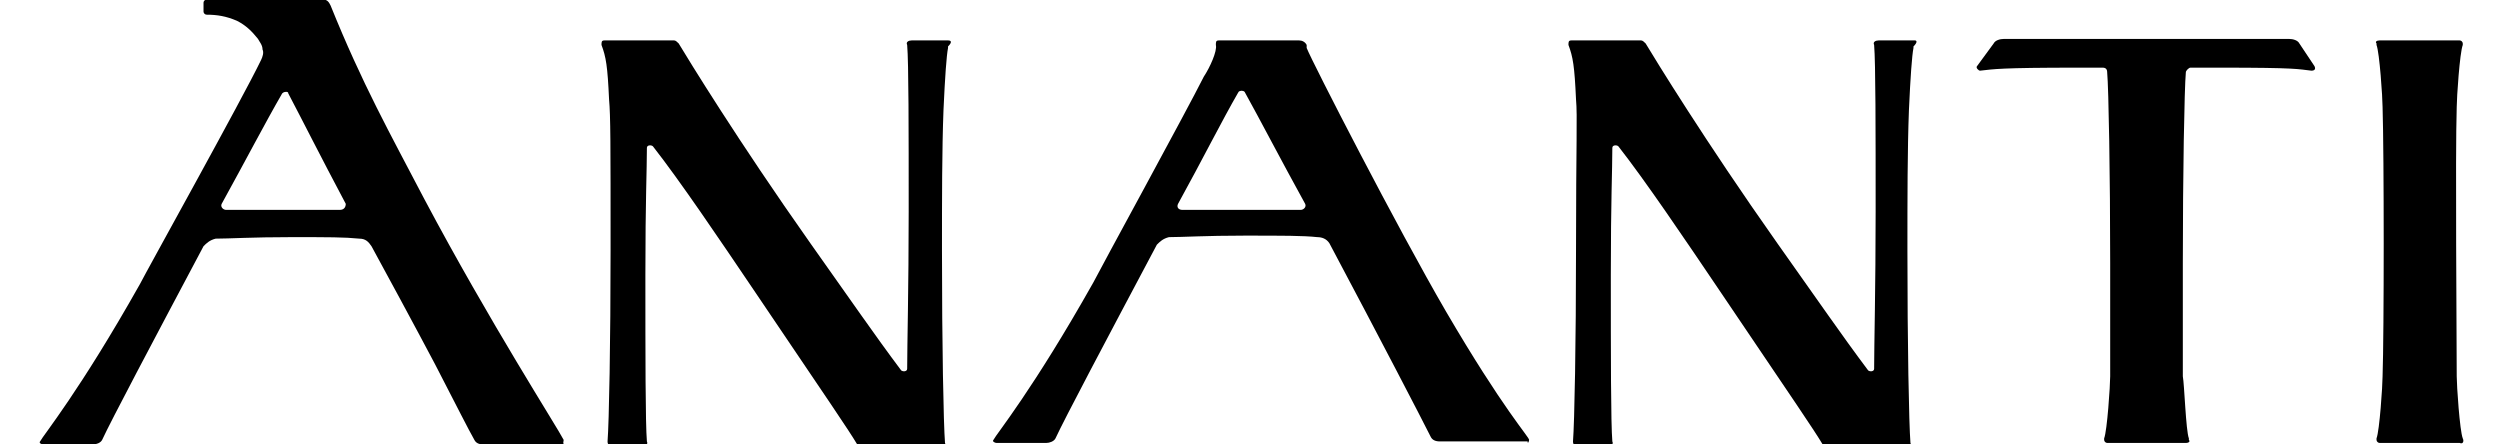
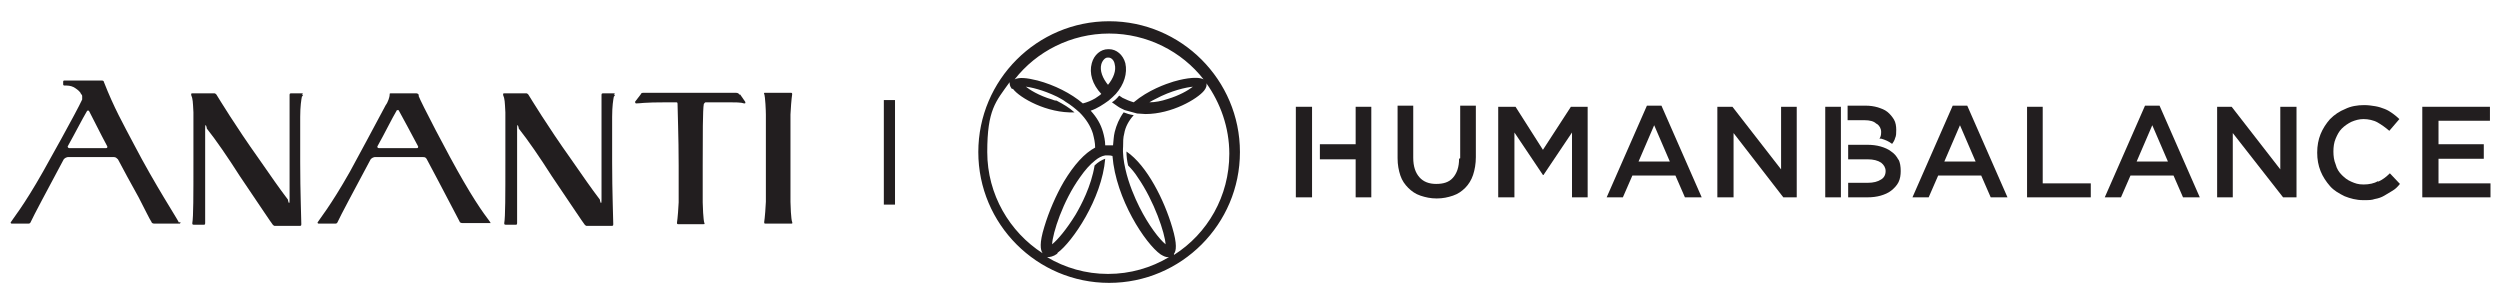
- <svg xmlns="http://www.w3.org/2000/svg" version="1.0" id="레이어_1" x="0px" y="0px" viewBox="0 0 304.2 54" style="enable-background:new 0 0 304.2 54;" xml:space="preserve">
-   <g transform="matrix(1.8413 0 0 -1.8413 -315.692 352.187)">
-     <g>
-       <path d="M334.2,162.3c-0.2,0.5-0.4,3.5-0.4,4.1c0,2.9-0.1,14.6,0,17.8c0,0.6,0.2,3.6,0.4,4.1l0,0.1c0,0.1-0.1,0.2-0.2,0.2h-0.4v0    l0,0h-4.9c-0.2,0-0.3-0.1-0.2-0.2l0-0.1c0.2-0.5,0.4-3.5,0.4-4.1c0.1-3.2,0.1-14.9,0-17.8c0-0.6-0.2-3.6-0.4-4.1l0-0.1    c0-0.1,0.1-0.2,0.2-0.2h4.9l0,0v0h0.4C334.2,161.9,334.3,162.1,334.2,162.3L334.2,162.3z" />
-     </g>
-     <g>
-       <path d="M234.1,188.6h-0.4l0,0l0,0h-2c-0.2,0-0.4-0.1-0.3-0.3c0.1-1.2,0.1-5.6,0.1-11c0-5-0.1-8.9-0.1-10.4c0-0.2-0.3-0.2-0.4-0.1    c-1.8,2.4-3.3,4.6-6,8.4c-4.8,6.8-8.1,12.2-8.7,13.2c-0.1,0.1-0.2,0.2-0.3,0.2h-4.6c-0.2,0-0.2-0.1-0.2-0.3    c0.3-0.8,0.4-1.4,0.5-3.6c0.1-1.1,0.1-2.9,0.1-9.9c0-6.2-0.1-11.4-0.2-12.7c0-0.2,0.1-0.3,0.3-0.3h2c0.2,0,0.4,0.1,0.3,0.3    c-0.1,1.2-0.1,5.7-0.1,11c0,5,0.1,6.9,0.1,8.4c0,0.2,0.3,0.2,0.4,0.1c1.8-2.3,4.3-6,6.8-9.7c5-7.4,6.1-9,6.7-10    c0.1-0.1,0.2-0.2,0.3-0.2h5.2c0.2,0,0.4,0.1,0.3,0.3c-0.1,1.3-0.2,6.5-0.2,12.7c0,3.4,0,6.7,0.1,9.3c0.1,2.2,0.2,3.6,0.3,4.1    l0,0.1C234.4,188.5,234.3,188.6,234.1,188.6" />
-     </g>
-     <g>
-       <path d="M298,188.6h-0.4v0l0,0h-2c-0.2,0-0.4-0.1-0.3-0.3c0.1-1.2,0.1-5.6,0.1-11c0-5-0.1-8.9-0.1-10.4c0-0.2-0.3-0.2-0.4-0.1    c-1.8,2.4-3.3,4.6-6,8.4c-4.8,6.8-8.1,12.2-8.7,13.2c-0.1,0.1-0.2,0.2-0.3,0.2h-4.6c-0.2,0-0.2-0.1-0.2-0.3    c0.3-0.8,0.4-1.4,0.5-3.6c0.1-1.1,0-2.9,0-9.9c0-6.2-0.1-11.4-0.2-12.7c0-0.2,0.1-0.3,0.3-0.3h2c0.2,0,0.4,0.1,0.3,0.3    c-0.1,1.2-0.1,5.7-0.1,11c0,5,0.1,6.9,0.1,8.4c0,0.2,0.3,0.2,0.4,0.1c1.8-2.3,4.3-6,6.8-9.7c5-7.4,6.1-9,6.7-10    c0.1-0.1,0.2-0.2,0.3-0.2h5.2c0.2,0,0.4,0.1,0.3,0.3c-0.1,1.3-0.2,6.5-0.2,12.7c0,3.4,0,6.7,0.1,9.3c0.1,2.2,0.2,3.6,0.3,4.1    l0,0.1C298.2,188.5,298.1,188.6,298,188.6" />
-     </g>
-     <g>
-       <path d="M323.4,188.4c-0.1,0.2-0.4,0.3-0.7,0.3l-2.3,0c-1.5,0-4,0-7.1,0s-5.6,0-7.1,0l-2.3,0c-0.3,0-0.6-0.1-0.7-0.3l-1.1-1.5    c-0.1-0.1,0.1-0.3,0.2-0.3c0.9,0.1,1.3,0.2,6.5,0.2l1.6,0c0.2,0,0.3-0.1,0.3-0.3c0.1-1.1,0.2-6.9,0.2-12.6c0-2.8,0-5.5,0-7.5    c0-0.6-0.2-3.6-0.4-4.1l0-0.1c0-0.1,0.1-0.2,0.2-0.2h5.2c0.2,0,0.3,0.1,0.2,0.2l0,0.1c-0.2,0.5-0.3,3.6-0.4,4.1c0,2.1,0,4.7,0,7.5    c0,5.8,0.1,11.5,0.2,12.6c0,0.1,0.2,0.3,0.3,0.3l2,0c5.1,0,5.1-0.1,6-0.2c0.2,0,0.3,0.1,0.2,0.3L323.4,188.4z" />
-     </g>
-     <g>
-       <path d="M257.4,177.4c-0.8,0-2.4,0-3.8,0c-1.7,0-3,0-4,0c-0.3,0-0.4,0.2-0.3,0.4c1.6,2.9,2.9,5.5,4,7.4c0.1,0.1,0.3,0.1,0.4,0    c1-1.8,2.4-4.5,4-7.4C257.8,177.6,257.6,177.4,257.4,177.4 M272.5,162.2c0,0.2-1.7,2-5.5,8.5c-3.2,5.5-8.8,16.4-9.2,17.4l0,0    c0,0,0,0.1,0,0.1c0,0,0,0.1,0,0.1c-0.1,0.2-0.3,0.3-0.5,0.3h-5.3c-0.2,0-0.2-0.1-0.2-0.3c0.1-0.4-0.4-1.5-0.8-2.1    c-1.1-2.2-6.9-12.8-7.3-13.6c-4-7.1-6.4-10-6.6-10.4c-0.1-0.1,0.1-0.2,0.2-0.2h3.3c0.2,0,0.5,0.1,0.6,0.3    c0.6,1.3,3.3,6.4,6.7,12.8c0.2,0.2,0.4,0.4,0.8,0.5c0.9,0,2.4,0.1,5,0.1c2.5,0,3.9,0,4.8-0.1c0.3,0,0.6-0.1,0.8-0.4    c3.4-6.4,6.1-11.6,6.7-12.8c0.1-0.2,0.3-0.3,0.6-0.3h0.6v0h5.2C272.4,161.9,272.5,162.1,272.5,162.2" />
-     </g>
-     <g>
-       <path d="M193.9,177.4c-0.8,0-2.1,0-3.5,0c-1.3,0-2.6,0-4,0c-0.2,0-0.4,0.2-0.3,0.4c1.6,2.9,2.9,5.4,4,7.3c0.1,0.1,0.2,0.1,0.3,0.1    c0,0,0.1,0,0.1-0.1c1-1.9,2.1-4.1,3.8-7.3C194.3,177.6,194.2,177.4,193.9,177.4 M208.7,162.2C208.7,162.2,208.6,162.2,208.7,162.2    c-0.4,0.8-4.9,7.8-9.2,15.9c-2.3,4.4-4.1,7.6-6.2,12.8c-0.1,0.2-0.2,0.4-0.5,0.4h0l-7.7,0c-0.1,0-0.2-0.1-0.2-0.2c0,0,0,0,0,0    v-0.6c0-0.1,0.1-0.2,0.2-0.2c0.7,0,1.3-0.1,2-0.4c0.6-0.3,1-0.7,1.4-1.2c0.1-0.2,0.3-0.4,0.3-0.7c0.1-0.2,0-0.5-0.1-0.7    c-1.2-2.5-7.6-14-8-14.8c-4-7.1-6.4-10-6.6-10.4c-0.1-0.1,0.1-0.2,0.2-0.2l3.3,0c0.2,0,0.5,0.1,0.6,0.3c0.6,1.3,3.3,6.4,6.7,12.8    c0.2,0.2,0.4,0.4,0.8,0.5c0.9,0,2.4,0.1,5,0.1c2.5,0,3.5,0,4.5-0.1c0.4,0,0.6-0.2,0.8-0.5c0.5-0.9,3.2-5.9,4.2-7.8    c1.5-2.9,2.2-4.3,2.6-5c0.1-0.2,0.3-0.3,0.6-0.3l5.4,0C208.6,161.9,208.7,162.1,208.7,162.2" />
+ <svg xmlns="http://www.w3.org/2000/svg" version="1.1" viewBox="0 0 447.2 54">
+   <defs>
+     <style>
+       .cls-1 {
+         fill: #221e1f;
+       }
+     </style>
+   </defs>
+   <g>
+     <g id="_레이어_1" data-name="레이어_1">
+       <g>
+         <g>
+           <path class="cls-1" d="M141.7,39.7c-.2-.4-.3-3.1-.3-3.6,0-2.5,0-12.8,0-15.6,0-.5.2-3.1.3-3.6h0c0-.2,0-.3-.2-.3h-4.6c-.2,0-.3,0-.2.2h0c.2.5.3,3.1.3,3.7,0,2.8,0,13,0,15.6,0,.5-.2,3.1-.3,3.6h0c0,.2,0,.3.2.3h4.6c.2,0,.3,0,.2-.3h0Z" />
+           <path class="cls-1" d="M54.2,16.7h-2.1c-.2,0-.3,0-.3.3,0,1,0,4.9,0,9.6s0,7.8,0,9.1-.3.2-.3,0c-1.6-2.1-2.9-4-5.2-7.3-4.2-5.9-7.1-10.7-7.6-11.5,0,0-.2-.2-.3-.2h-4c-.2,0-.2,0-.2.3.3.7.3,1.2.4,3.1,0,1,0,2.5,0,8.7s0,10-.2,11.1c0,.2,0,.3.3.3h1.7c.2,0,.3,0,.3-.3,0-1,0-5,0-9.6s0-6,0-7.3.3-.2.3,0c1.6,2,3.8,5.2,5.9,8.5,4.4,6.5,5.3,7.9,5.9,8.7,0,0,.2.2.3.2h4.5c.2,0,.3,0,.3-.3,0-1.1-.2-5.7-.2-11.1s0-5.9,0-8.1c0-1.9.2-3.1.3-3.6h0c.3-.3.2-.4,0-.4" />
+           <path class="cls-1" d="M110,16.7h-2.1c-.2,0-.3,0-.3.3,0,1,0,4.9,0,9.6s0,7.8,0,9.1-.3.2-.3,0c-1.6-2.1-2.9-4-5.2-7.3-4.2-5.9-7.1-10.7-7.6-11.5,0,0-.2-.2-.3-.2h-4c-.2,0-.2,0-.2.3.3.7.3,1.2.4,3.1,0,1,0,2.5,0,8.7s0,10-.2,11.1c0,.2,0,.3.3.3h1.7c.2,0,.3,0,.3-.3,0-1,0-5,0-9.6s0-6,0-7.3.3-.2.3,0c1.6,2,3.8,5.2,5.9,8.5,4.4,6.5,5.3,7.9,5.9,8.7,0,0,.2.2.3.2h4.5c.2,0,.3,0,.3-.3,0-1.1-.2-5.7-.2-11.1s0-5.9,0-8.1c0-1.9.2-3.1.3-3.6h0c.3-.3.2-.4,0-.4" />
+           <path class="cls-1" d="M132.2,16.9c0-.2-.3-.3-.6-.3h-16.4c-.3,0-.5,0-.6.3l-1,1.3c0,0,0,.3.2.3.8,0,1.1-.2,5.7-.2h1.4c.2,0,.3,0,.3.3,0,1,.2,6,.2,11v6.6c0,.5-.2,3.1-.3,3.6h0c0,.2,0,.3.2.3h4.5c.2,0,.3,0,.2-.2h0c-.2-.5-.3-3.2-.3-3.7v-6.6c0-5.1,0-10.1.2-11,0,0,.2-.3.3-.3h1.7c4.5,0,4.5,0,5.2.2.2,0,.3,0,.2-.3l-.9-1.3Z" />
+           <path class="cls-1" d="M74.6,26.5h-6.8c-.3,0-.3-.2-.3-.3,1.4-2.5,2.5-4.8,3.5-6.5,0,0,.3,0,.3,0,.9,1.6,2.1,3.9,3.5,6.5,0,.2,0,.3-.3.3M87.7,39.8c0-.2-1.5-1.7-4.8-7.4-2.8-4.8-7.7-14.3-8-15.2h0v-.2c0-.2-.3-.3-.4-.3h-4.6c-.2,0-.2,0-.2.3,0,.3-.3,1.3-.7,1.8-1,1.9-6,11.2-6.4,11.9-3.5,6.2-5.6,8.7-5.8,9.1,0,0,0,.2.2.2h2.9c.2,0,.4,0,.5-.3.5-1.1,2.9-5.6,5.9-11.2.2-.2.3-.3.7-.4.8,0,2.1,0,4.4,0s3.4,0,4.2,0c.3,0,.5,0,.7.3,3,5.6,5.3,10.1,5.9,11.2,0,.2.3.3.5.3h5.1c0,.2,0,0,0,0" />
+           <path class="cls-1" d="M19,26.5h-6.6c-.2,0-.3-.2-.3-.3,1.4-2.5,2.5-4.7,3.5-6.4,0,0,.2,0,.3,0,0,0,0,0,0,0,.9,1.7,1.8,3.6,3.3,6.4,0,.2,0,.3-.3.3M32,39.8s0,0,0,0c-.3-.7-4.3-6.8-8-13.9-2-3.8-3.6-6.6-5.4-11.2,0-.2-.2-.3-.4-.3h-6.7c0,0-.2,0-.2.2h0v.5c0,0,0,.2.2.2.6,0,1.1,0,1.7.3.5.3.9.6,1.2,1,0,.2.3.3.3.6,0,.2,0,.4,0,.6-1,2.2-6.6,12.2-7,12.9-3.5,6.2-5.6,8.7-5.8,9.1,0,0,0,.2.2.2h2.9c.2,0,.4,0,.5-.3.5-1.1,2.9-5.6,5.9-11.2.2-.2.3-.3.7-.4.8,0,2.1,0,4.4,0s3.1,0,3.9,0c.3,0,.5.2.7.4.4.8,2.8,5.2,3.7,6.8,1.3,2.5,1.9,3.8,2.3,4.4,0,.2.3.3.5.3h4.7c-.2,0,0-.2,0-.3" />
+         </g>
+         <g>
+           <path class="cls-1" d="M198.4,3.8c-12.9,0-23.4,10.5-23.4,23.4s10.5,23.4,23.4,23.4,23.4-10.5,23.4-23.4-10.5-23.4-23.4-23.4ZM198.3,15.3c-1.1-1.3-1.6-2.7-1.3-3.8.2-.7.7-1.2,1.1-1.2h.2c.5,0,1,.5,1.1,1.2.3,1.1-.2,2.5-1.3,3.8ZM181.2,15.9c1.2,1.6,6.1,4.4,11,4.2h0s0,0,0,0c-1-.9-1.9-1.4-3.2-2.1-.3,0-.6-.1-.8-.2-2.4-.7-4.1-1.8-4.7-2.3.8.1,2.9.5,5.6,1.8.5.3,1,.5,1.5.9,1,.6,1.7,1.2,2.5,1.9h0s0,0,0,0c1.2,1.2,2,2.5,2.4,3.8.2.8.4,1.6.4,2.5-1.9,1-3.8,3.1-5.6,6.1-1.4,2.4-2.7,5.4-3.5,8.1-.9,2.9-.7,4.1-.3,4.7-5.9-3.8-9.9-10.5-9.9-18.1s1.5-9,4-12.5c0,.3,0,.7.4,1.2ZM189.2,45.2c2.6-1.9,7.9-9.6,8.5-16.8h0c0,0,0,0,0,0-.6.2-1.3.6-1.9,1.2h0s0,0,0,0c-.6,3.7-2.4,7.1-3.4,8.8-1.6,2.6-3.2,4.5-4.2,5.3.1-2,1.9-7.7,5-12,.9-1.3,1.8-2.3,2.7-3h0s0,0,0,0c.6-.5,1.2-.8,1.8-.9h0c0,0,.1,0,.2,0h0c.1,0,.2,0,.3,0,.3,0,.5,0,.8.1.6,7.7,5.9,15.7,8.6,17.6.5.3.9.5,1.3.5s.2,0,.2,0c-3.2,1.9-6.9,3-10.9,3s-7.7-1.1-10.9-3c.5,0,1.1-.1,1.8-.6ZM210,45.4c.4-.5.6-1.7-.3-4.7-1.4-4.8-4.5-11.1-8.2-13.6h0s0,0,0,0c0,.8.1,1.7.3,2.5h0s0,0,0,0c.6.6,1.2,1.3,1.7,2.1,3,4.3,4.9,10.1,5,12-1.1-.9-3-3.3-4.7-6.7-.8-1.6-1.9-4.1-2.5-6.8-.3-1.3-.5-2.8-.4-4,0-.8,0-1.6.2-2.3.2-1.2.8-2.3,1.7-3.3h0s0,0,0,0c-.7-.1-1.3-.3-1.8-.5h0s0,0,0,0c-.8,1.1-1.3,2.3-1.6,3.5-.2.8-.2,1.6-.3,2.4-.2,0-.4,0-.7,0h-.2s0,0,0,0h0c-.2,0-.3,0-.5,0,0-.8-.2-1.7-.4-2.4-.4-1.4-1.1-2.6-2.2-3.8.6-.2,1.2-.5,1.7-.8.5-.3,1.1-.7,1.5-1h0s0,0,0,0c.5-.4.9-.8,1.3-1.2h0s0,0,0,0c1.5-1.7,2.1-3.7,1.7-5.5-.4-1.5-1.6-2.5-2.9-2.5h-.2c-1.3,0-2.5,1-2.9,2.5-.5,1.8.1,3.8,1.7,5.5-.3.3-.7.5-1.1.8-.7.4-1.4.7-2.2.9-2.1-1.8-5.1-3.3-8.1-4.1-2-.5-3.3-.6-4.1-.2,3.9-5,10.1-8.2,16.9-8.2s13,3.2,16.9,8.2c-1.3-.7-4.4.1-5.4.4-1.3.4-4.5,1.5-7.1,3.7-.7-.2-1.4-.5-2-.8-.2-.1-.4-.3-.6-.4h0s0,0,0,0c-.4.5-.8.9-1.3,1.2h0s0,0,0,0c.3.2.7.5,1,.7.4.3.9.5,1.3.7.7.2,1.4.4,2.2.6h0s0,0,0,0c.5,0,1,.1,1.5.1,4.7,0,9.3-2.7,10.5-4.2.4-.5.5-1,.4-1.3,2.5,3.5,4.1,7.9,4.1,12.6,0,7.6-3.9,14.3-9.9,18.1ZM213.4,15.5c-.9.7-2.5,1.6-4.5,2.2-1.2.4-2.3.6-3.3.6.3-.2.7-.4,1.1-.6,2.8-1.5,5.5-2.1,6.8-2.2Z" />
+           <g>
+             <path class="cls-1" d="M349.3,18.9l-7.2,16.4h2.9l1.7-3.9h7.7l1.7,3.9h3l-7.2-16.4h-2.7ZM347.8,28.9l2.8-6.5,2.8,6.5h-5.6Z" />
+             <polygon class="cls-1" points="365.4 19.1 362.6 19.1 362.6 35.3 374 35.3 374 32.8 365.4 32.8 365.4 19.1" />
+             <path class="cls-1" d="M383.7,18.9l-7.2,16.4h2.9l1.7-3.9h7.7l1.7,3.9h3l-7.2-16.4h-2.7ZM382.2,28.9l2.8-6.5,2.8,6.5h-5.6Z" />
+             <polygon class="cls-1" points="407.9 30.3 399.2 19.1 396.6 19.1 396.6 35.3 399.4 35.3 399.4 23.8 408.4 35.3 410.8 35.3 410.8 19.1 407.9 19.1 407.9 30.3" />
+             <path class="cls-1" d="M425.4,32.4c-.7.4-1.6.6-2.6.6s-1.5-.2-2.2-.5c-.7-.3-1.2-.7-1.7-1.2-.5-.5-.9-1.1-1.1-1.9-.3-.7-.4-1.5-.4-2.3s.1-1.6.4-2.3c.3-.7.6-1.3,1.1-1.8.5-.5,1.1-.9,1.7-1.2.7-.3,1.4-.5,2.2-.5s1.8.2,2.5.6c.7.4,1.4.9,2.1,1.5l1.8-2.1c-.4-.4-.8-.7-1.2-1-.4-.3-.9-.6-1.4-.8-.5-.2-1.1-.4-1.7-.5-.6-.1-1.3-.2-2-.2-1.2,0-2.4.2-3.4.7-1,.4-1.9,1-2.7,1.8-.7.8-1.3,1.7-1.7,2.7-.4,1-.6,2.1-.6,3.3s.2,2.3.6,3.3c.4,1,1,1.9,1.7,2.7.7.8,1.6,1.3,2.6,1.8,1,.4,2.1.7,3.3.7s1.5,0,2.1-.2c.6-.1,1.2-.3,1.7-.6.5-.3,1-.6,1.5-.9.5-.3.9-.7,1.3-1.2l-1.8-1.9c-.7.7-1.4,1.2-2.1,1.5Z" />
+             <polygon class="cls-1" points="436.2 32.8 436.2 28.4 444.3 28.4 444.3 25.8 436.2 25.8 436.2 21.6 445.4 21.6 445.4 19.1 433.3 19.1 433.3 35.3 445.5 35.3 445.5 32.8 436.2 32.8" />
+             <polygon class="cls-1" points="326.5 35.3 329.3 35.3 329.3 32.8 329.3 28.3 329.3 25.9 329.3 21.6 329.3 19.1 326.5 19.1 326.5 35.3" />
+             <path class="cls-1" d="M261,28.4c0,1.5-.4,2.6-1.1,3.4-.7.8-1.7,1.1-3,1.1s-2.3-.4-3-1.2c-.7-.8-1.1-1.9-1.1-3.5v-9.3h-2.8v9.4c0,1.2.2,2.2.5,3.1.3.9.8,1.6,1.4,2.2.6.6,1.3,1.1,2.2,1.4.9.3,1.8.5,2.9.5s2-.2,2.9-.5,1.6-.8,2.2-1.4c.6-.6,1.1-1.4,1.4-2.3.3-.9.5-2,.5-3.2v-9.2h-2.8v9.4Z" />
+             <polygon class="cls-1" points="276 26.8 271.1 19.1 268 19.1 268 35.3 270.9 35.3 270.9 23.7 276 31.3 276.1 31.3 281.2 23.7 281.2 35.3 284 35.3 284 19.1 281 19.1 276 26.8" />
+             <path class="cls-1" d="M294.6,18.9l-7.2,16.4h2.9l1.7-3.9h7.7l1.7,3.9h3l-7.2-16.4h-2.7ZM293.1,28.9l2.8-6.5,2.8,6.5h-5.6Z" />
+             <polygon class="cls-1" points="318.6 30.3 309.9 19.1 307.2 19.1 307.2 35.3 310.1 35.3 310.1 23.8 319 35.3 321.4 35.3 321.4 19.1 318.6 19.1 318.6 30.3" />
+             <polygon class="cls-1" points="242.5 25.8 242.5 25.8 236.1 25.8 236.1 28.5 242.5 28.5 242.5 28.5 242.5 35.3 245.3 35.3 245.3 19.1 242.5 19.1 242.5 25.8" />
+             <polygon class="cls-1" points="231.8 35.3 234.7 35.3 234.7 32 234.7 32 234.7 23.7 234.7 23.7 234.7 19.1 231.8 19.1 231.8 35.3" />
+             <path class="cls-1" d="M339.6,28.6c-.3-.6-.7-1.1-1.3-1.5-.5-.4-1.2-.7-1.9-.9-.7-.2-1.5-.3-2.4-.3h-3.4v2.6h3.5c1,0,1.8.2,2.4.6.5.4.8.9.8,1.5,0,.7-.3,1.2-.8,1.5-.6.4-1.4.6-2.4.6h-3.5v2.6h3.4c.9,0,1.7-.1,2.4-.3.7-.2,1.4-.5,1.9-.9.5-.4,1-.9,1.3-1.5.3-.6.4-1.3.4-2h0c0-.8-.1-1.5-.4-2.1h0Z" />
+             <path class="cls-1" d="M335.8,22.2h0c.4.3.7.8.7,1.4s-.1.9-.3,1.2c.1,0,.2,0,.3,0,.7.2,1.4.5,1.9.9,0,0,0,0,.1,0,.2-.3.4-.6.5-1,.2-.4.2-.9.2-1.5s-.1-1.3-.4-1.8c-.3-.5-.7-1-1.2-1.4-.5-.4-1.1-.6-1.7-.8-.7-.2-1.4-.3-2.2-.3h-3.2v2.6h3c1,0,1.7.2,2.1.6Z" />
+           </g>
+         </g>
+         <rect class="cls-1" x="158.1" y="17.9" width="2" height="18.7" />
+       </g>
    </g>
  </g>
</svg>
